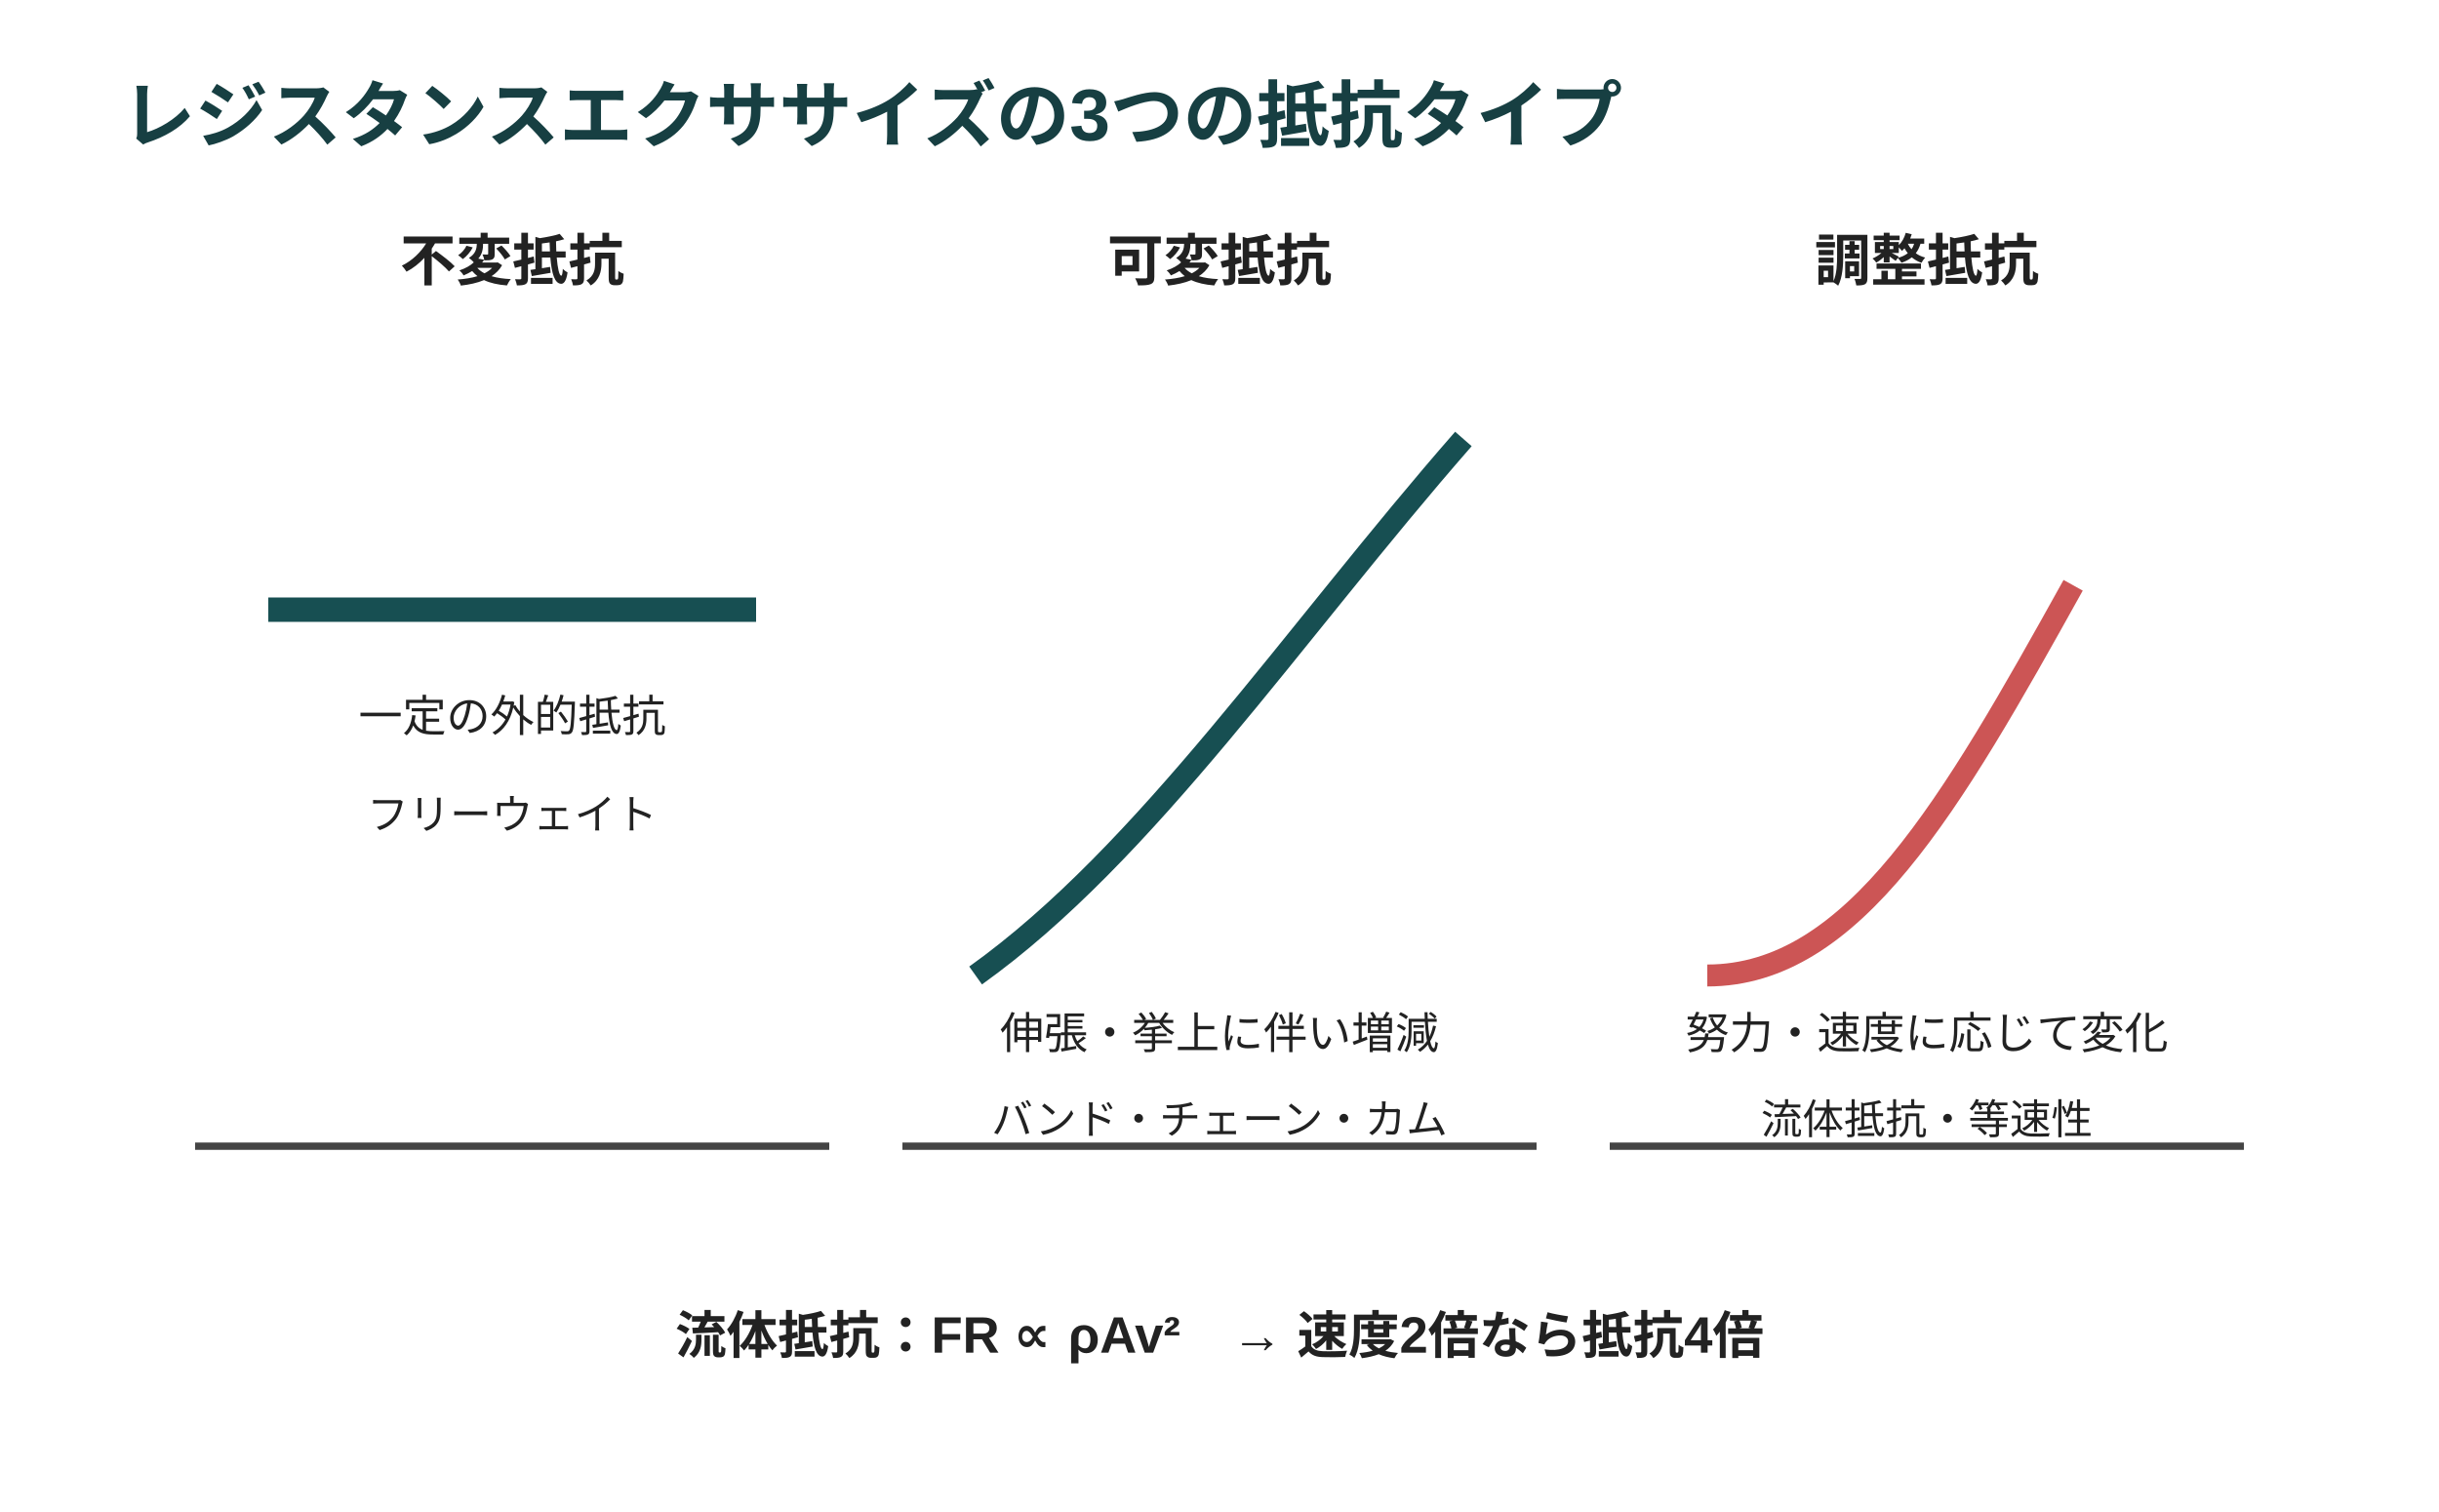
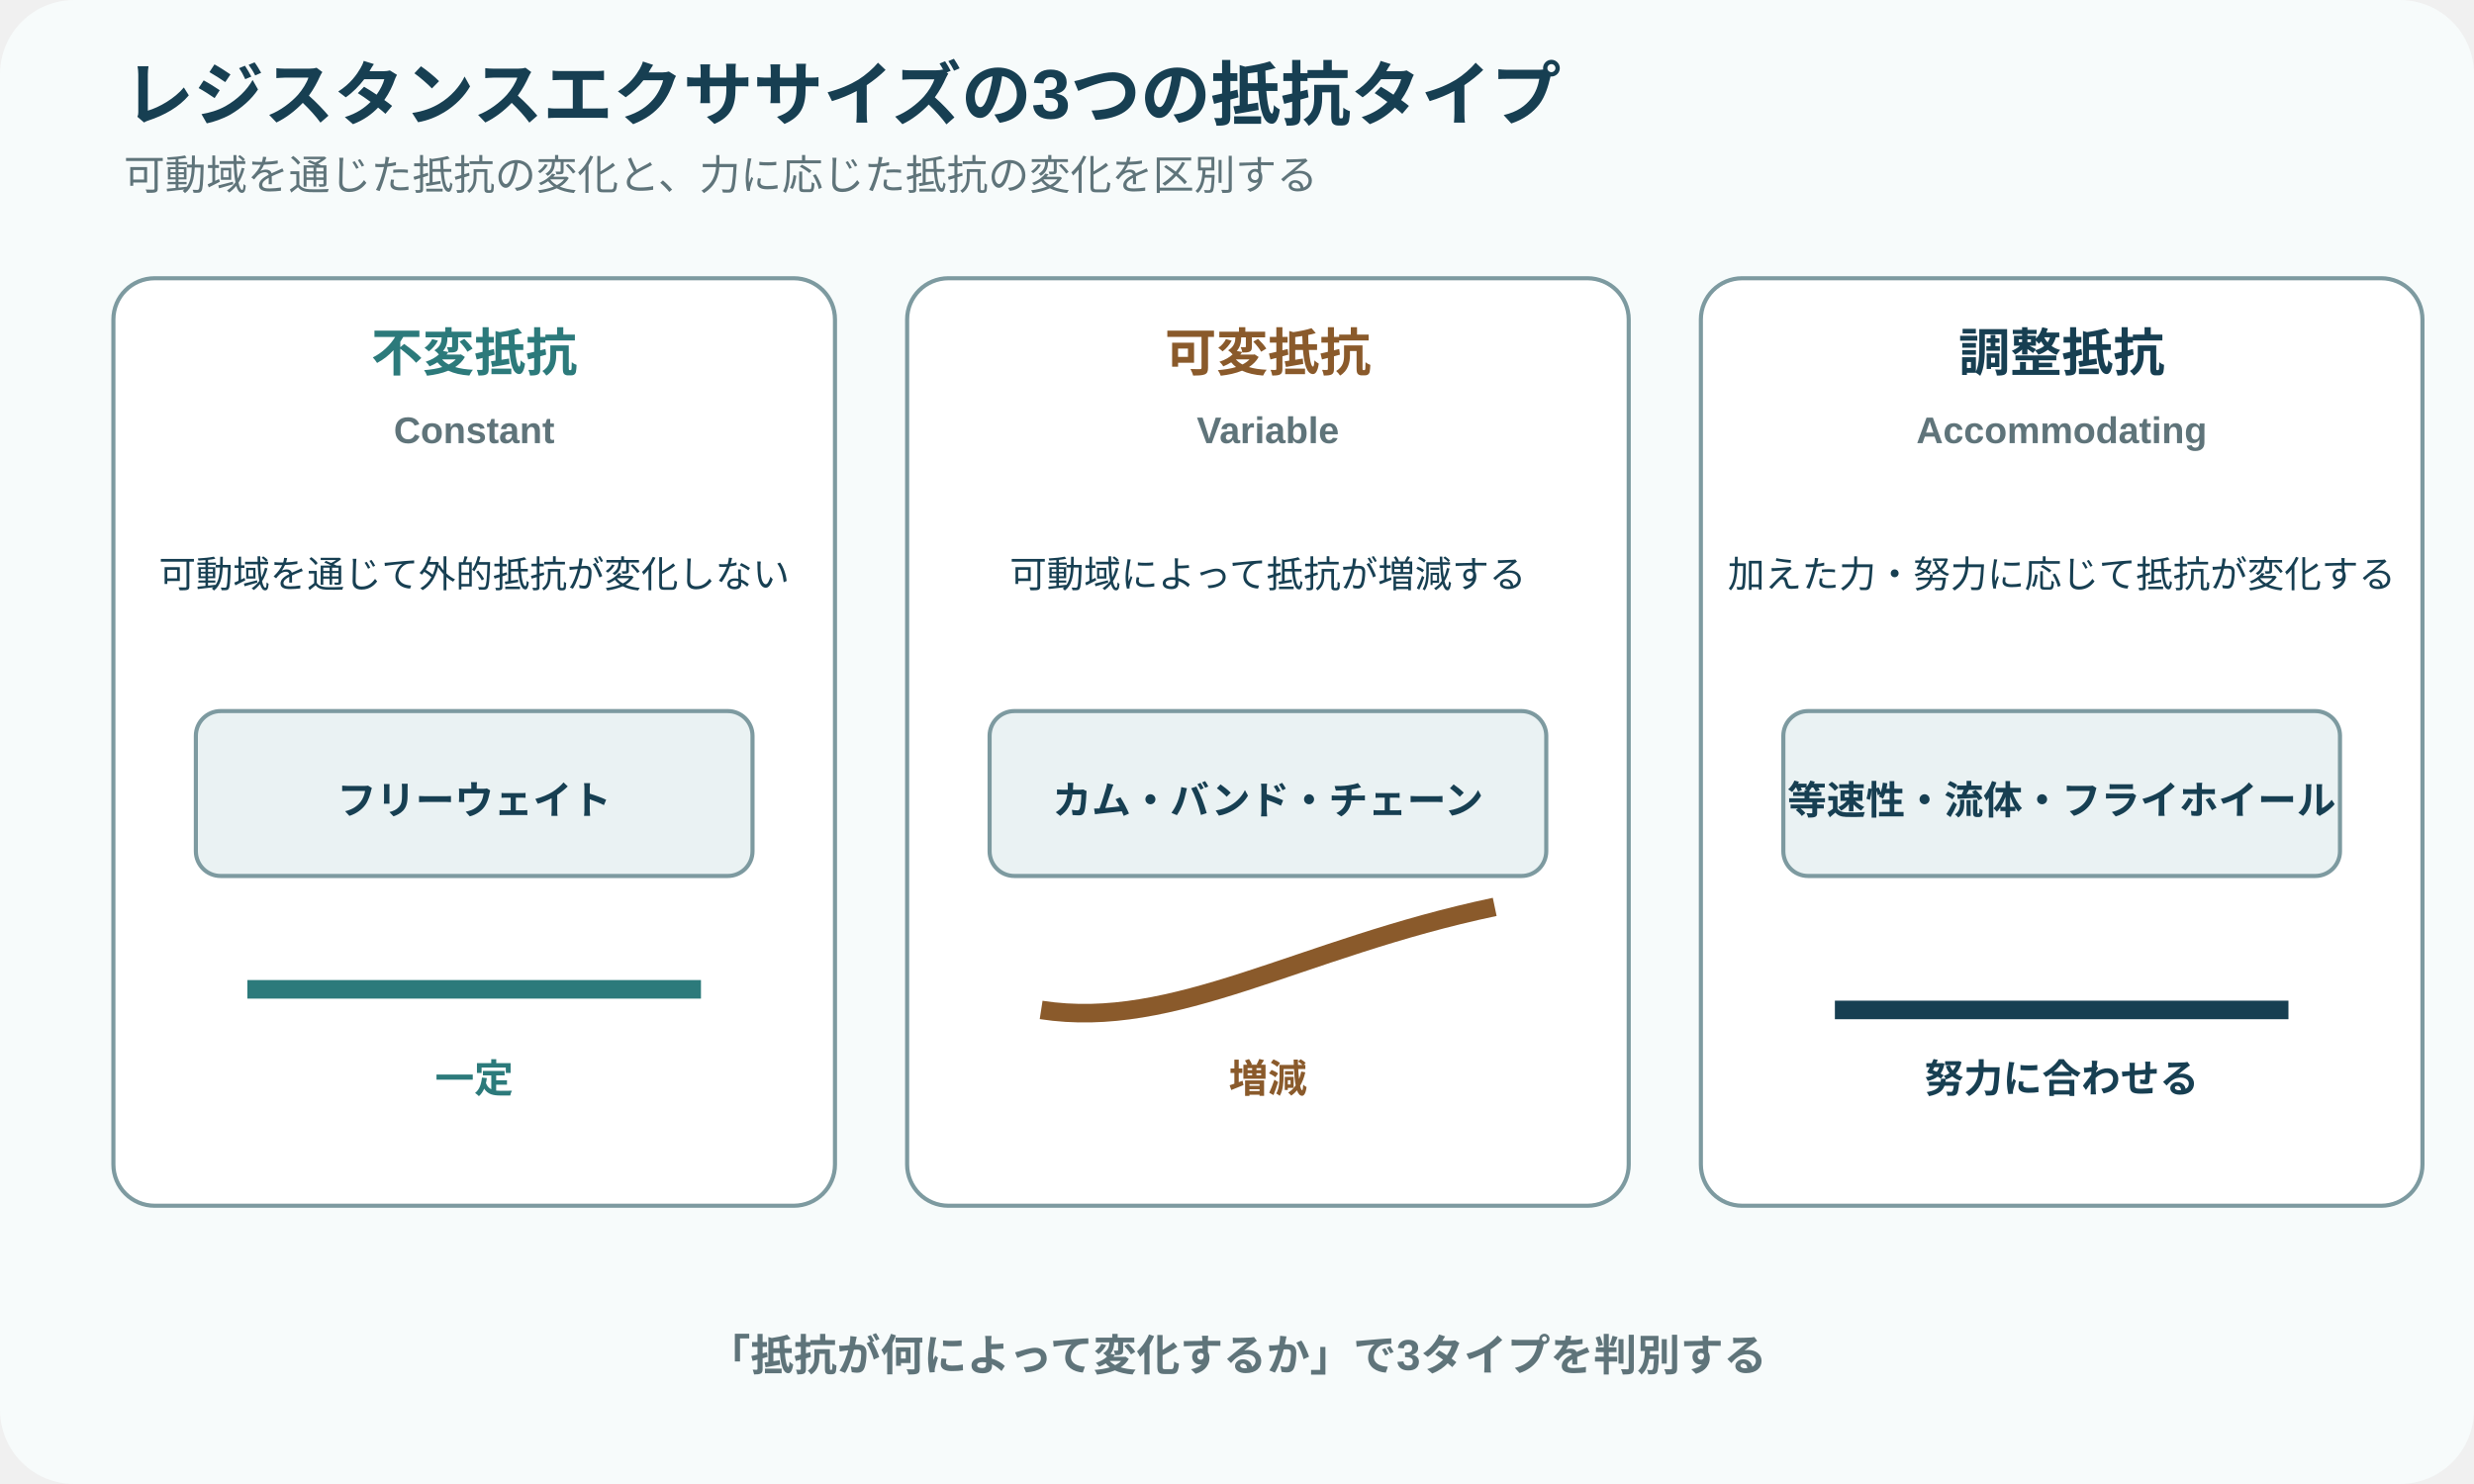
- <svg xmlns="http://www.w3.org/2000/svg" width="1000" height="620" viewBox="0 0 1000 620">
-   <rect width="1000" height="620" fill="#fff" />
-   <text x="50" y="58" font-family="Arial, 'Noto Sans JP', sans-serif" font-size="30" font-weight="700" fill="#173f42">レジスタンスエクササイズの3つの抵抗タイプ</text>
-   <g font-family="Arial, 'Noto Sans JP', sans-serif" fill="#222">
-     <text x="210" y="115" text-anchor="middle" font-size="23" font-weight="700">不変抵抗</text>
-     <text x="500" y="115" text-anchor="middle" font-size="23" font-weight="700">可変抵抗</text>
-     <text x="790" y="115" text-anchor="middle" font-size="23" font-weight="700">調整抵抗</text>
-     <line x1="80" y1="470" x2="340" y2="470" stroke="#444" stroke-width="3" />
-     <line x1="370" y1="470" x2="630" y2="470" stroke="#444" stroke-width="3" />
-     <line x1="660" y1="470" x2="920" y2="470" stroke="#444" stroke-width="3" />
-     <line x1="110" y1="250" x2="310" y2="250" stroke="#174f52" stroke-width="10" />
-     <text x="210" y="300" text-anchor="middle" font-size="18">一定の外的抵抗</text>
-     <text x="210" y="340" text-anchor="middle" font-size="17">フリーウェイト</text>
-     <path d="M400 400 C470 350 530 260 600 180" fill="none" stroke="#174f52" stroke-width="9" />
-     <text x="500" y="430" text-anchor="middle" font-size="18">伸張・挙上に伴い増減</text>
-     <text x="500" y="465" text-anchor="middle" font-size="17">バンド・チェーン・カム</text>
-     <path d="M700 400 C760 400 800 330 850 240" fill="none" stroke="#c55" stroke-width="9" />
-     <text x="790" y="430" text-anchor="middle" font-size="18">努力・速度に応じて変化</text>
-     <text x="790" y="465" text-anchor="middle" font-size="17">流体抵抗・等速性</text>
-     <text x="500" y="555" text-anchor="middle" font-size="21" font-weight="700">流体抵抗：FR ∝ ρAv²　→ 速度2倍なら抵抗4倍</text>
-   </g>
+ <svg xmlns="http://www.w3.org/2000/svg" viewBox="0 0 1200 720">
+   <rect width="1200" height="720" rx="36" fill="#f7fbfb" />
+   <text x="60" y="58" font-family="'Noto Sans JP','Hiragino Sans','Yu Gothic',Arial,sans-serif" font-size="34" font-weight="700" fill="#173f52">レジスタンスエクササイズの3つの抵抗タイプ</text>
+   <text x="60" y="92" font-family="'Noto Sans JP','Hiragino Sans','Yu Gothic',Arial,sans-serif" font-size="20" fill="#5f747a">可動域を通じた抵抗の変化と、力に応じた抵抗の変化を区別する</text>
+   <rect x="55" y="135" width="350" height="450" rx="20" fill="#ffffff" stroke="#7d9aa0" stroke-width="2" />
+   <text x="230" y="180" text-anchor="middle" font-family="'Noto Sans JP','Hiragino Sans','Yu Gothic',Arial,sans-serif" font-size="25" font-weight="700" fill="#2c7a7b">不変抵抗</text>
+   <text x="230" y="215" text-anchor="middle" font-family="'Noto Sans JP','Hiragino Sans','Yu Gothic',Arial,sans-serif" font-size="18" font-weight="700" fill="#5f747a">Constant</text>
+   <text x="230" y="285" text-anchor="middle" font-family="'Noto Sans JP','Hiragino Sans','Yu Gothic',Arial,sans-serif" font-size="18" font-weight="500" fill="#173f52">可動域を通じて外的抵抗が変化しない</text>
+   <rect x="95" y="345" width="270" height="80" rx="12" fill="#eaf2f3" stroke="#7d9aa0" stroke-width="2" />
+   <text x="230" y="395" text-anchor="middle" font-family="'Noto Sans JP','Hiragino Sans','Yu Gothic',Arial,sans-serif" font-size="19" font-weight="700" fill="#173f52">フリーウェイト</text>
+   <line x1="120" y1="480" x2="340" y2="480" stroke="#2c7a7b" stroke-width="9" />
+   <text x="230" y="530" text-anchor="middle" font-family="'Noto Sans JP','Hiragino Sans','Yu Gothic',Arial,sans-serif" font-size="19" font-weight="700" fill="#2c7a7b">一定</text>
+   <rect x="440" y="135" width="350" height="450" rx="20" fill="#ffffff" stroke="#7d9aa0" stroke-width="2" />
+   <text x="615" y="180" text-anchor="middle" font-family="'Noto Sans JP','Hiragino Sans','Yu Gothic',Arial,sans-serif" font-size="25" font-weight="700" fill="#8a5a2b">可変抵抗</text>
+   <text x="615" y="215" text-anchor="middle" font-family="'Noto Sans JP','Hiragino Sans','Yu Gothic',Arial,sans-serif" font-size="18" font-weight="700" fill="#5f747a">Variable</text>
+   <text x="615" y="285" text-anchor="middle" font-family="'Noto Sans JP','Hiragino Sans','Yu Gothic',Arial,sans-serif" font-size="18" font-weight="500" fill="#173f52">可動域によって抵抗が増減する</text>
+   <rect x="480" y="345" width="270" height="80" rx="12" fill="#eaf2f3" stroke="#7d9aa0" stroke-width="2" />
+   <text x="615" y="395" text-anchor="middle" font-family="'Noto Sans JP','Hiragino Sans','Yu Gothic',Arial,sans-serif" font-size="19" font-weight="700" fill="#173f52">カム・バンド・チェーン</text>
+   <path d="M505 490 C570 500 630 460 725 440" fill="none" stroke="#8a5a2b" stroke-width="9" />
+   <text x="615" y="530" text-anchor="middle" font-family="'Noto Sans JP','Hiragino Sans','Yu Gothic',Arial,sans-serif" font-size="19" font-weight="700" fill="#8a5a2b">増減</text>
+   <rect x="825" y="135" width="350" height="450" rx="20" fill="#ffffff" stroke="#7d9aa0" stroke-width="2" />
+   <text x="1000" y="180" text-anchor="middle" font-family="'Noto Sans JP','Hiragino Sans','Yu Gothic',Arial,sans-serif" font-size="25" font-weight="700" fill="#173f52">調整抵抗</text>
+   <text x="1000" y="215" text-anchor="middle" font-family="'Noto Sans JP','Hiragino Sans','Yu Gothic',Arial,sans-serif" font-size="18" font-weight="700" fill="#5f747a">Accommodating</text>
+   <text x="1000" y="285" text-anchor="middle" font-family="'Noto Sans JP','Hiragino Sans','Yu Gothic',Arial,sans-serif" font-size="18" font-weight="500" fill="#173f52">加えた力・努力に応じて抵抗が変化する</text>
+   <rect x="865" y="345" width="270" height="80" rx="12" fill="#eaf2f3" stroke="#7d9aa0" stroke-width="2" />
+   <text x="1000" y="395" text-anchor="middle" font-family="'Noto Sans JP','Hiragino Sans','Yu Gothic',Arial,sans-serif" font-size="19" font-weight="700" fill="#173f52">等速性・流体・フライホイール</text>
+   <line x1="890" y1="490" x2="1110" y2="490" stroke="#173f52" stroke-width="9" />
+   <text x="1000" y="530" text-anchor="middle" font-family="'Noto Sans JP','Hiragino Sans','Yu Gothic',Arial,sans-serif" font-size="19" font-weight="700" fill="#173f52">努力に合わせる</text>
+   <text x="600" y="665" text-anchor="middle" font-family="'Noto Sans JP','Hiragino Sans','Yu Gothic',Arial,sans-serif" font-size="21" font-weight="700" fill="#5f747a">「抵抗が何によって変化するか」で3タイプを判別する</text>
</svg>
